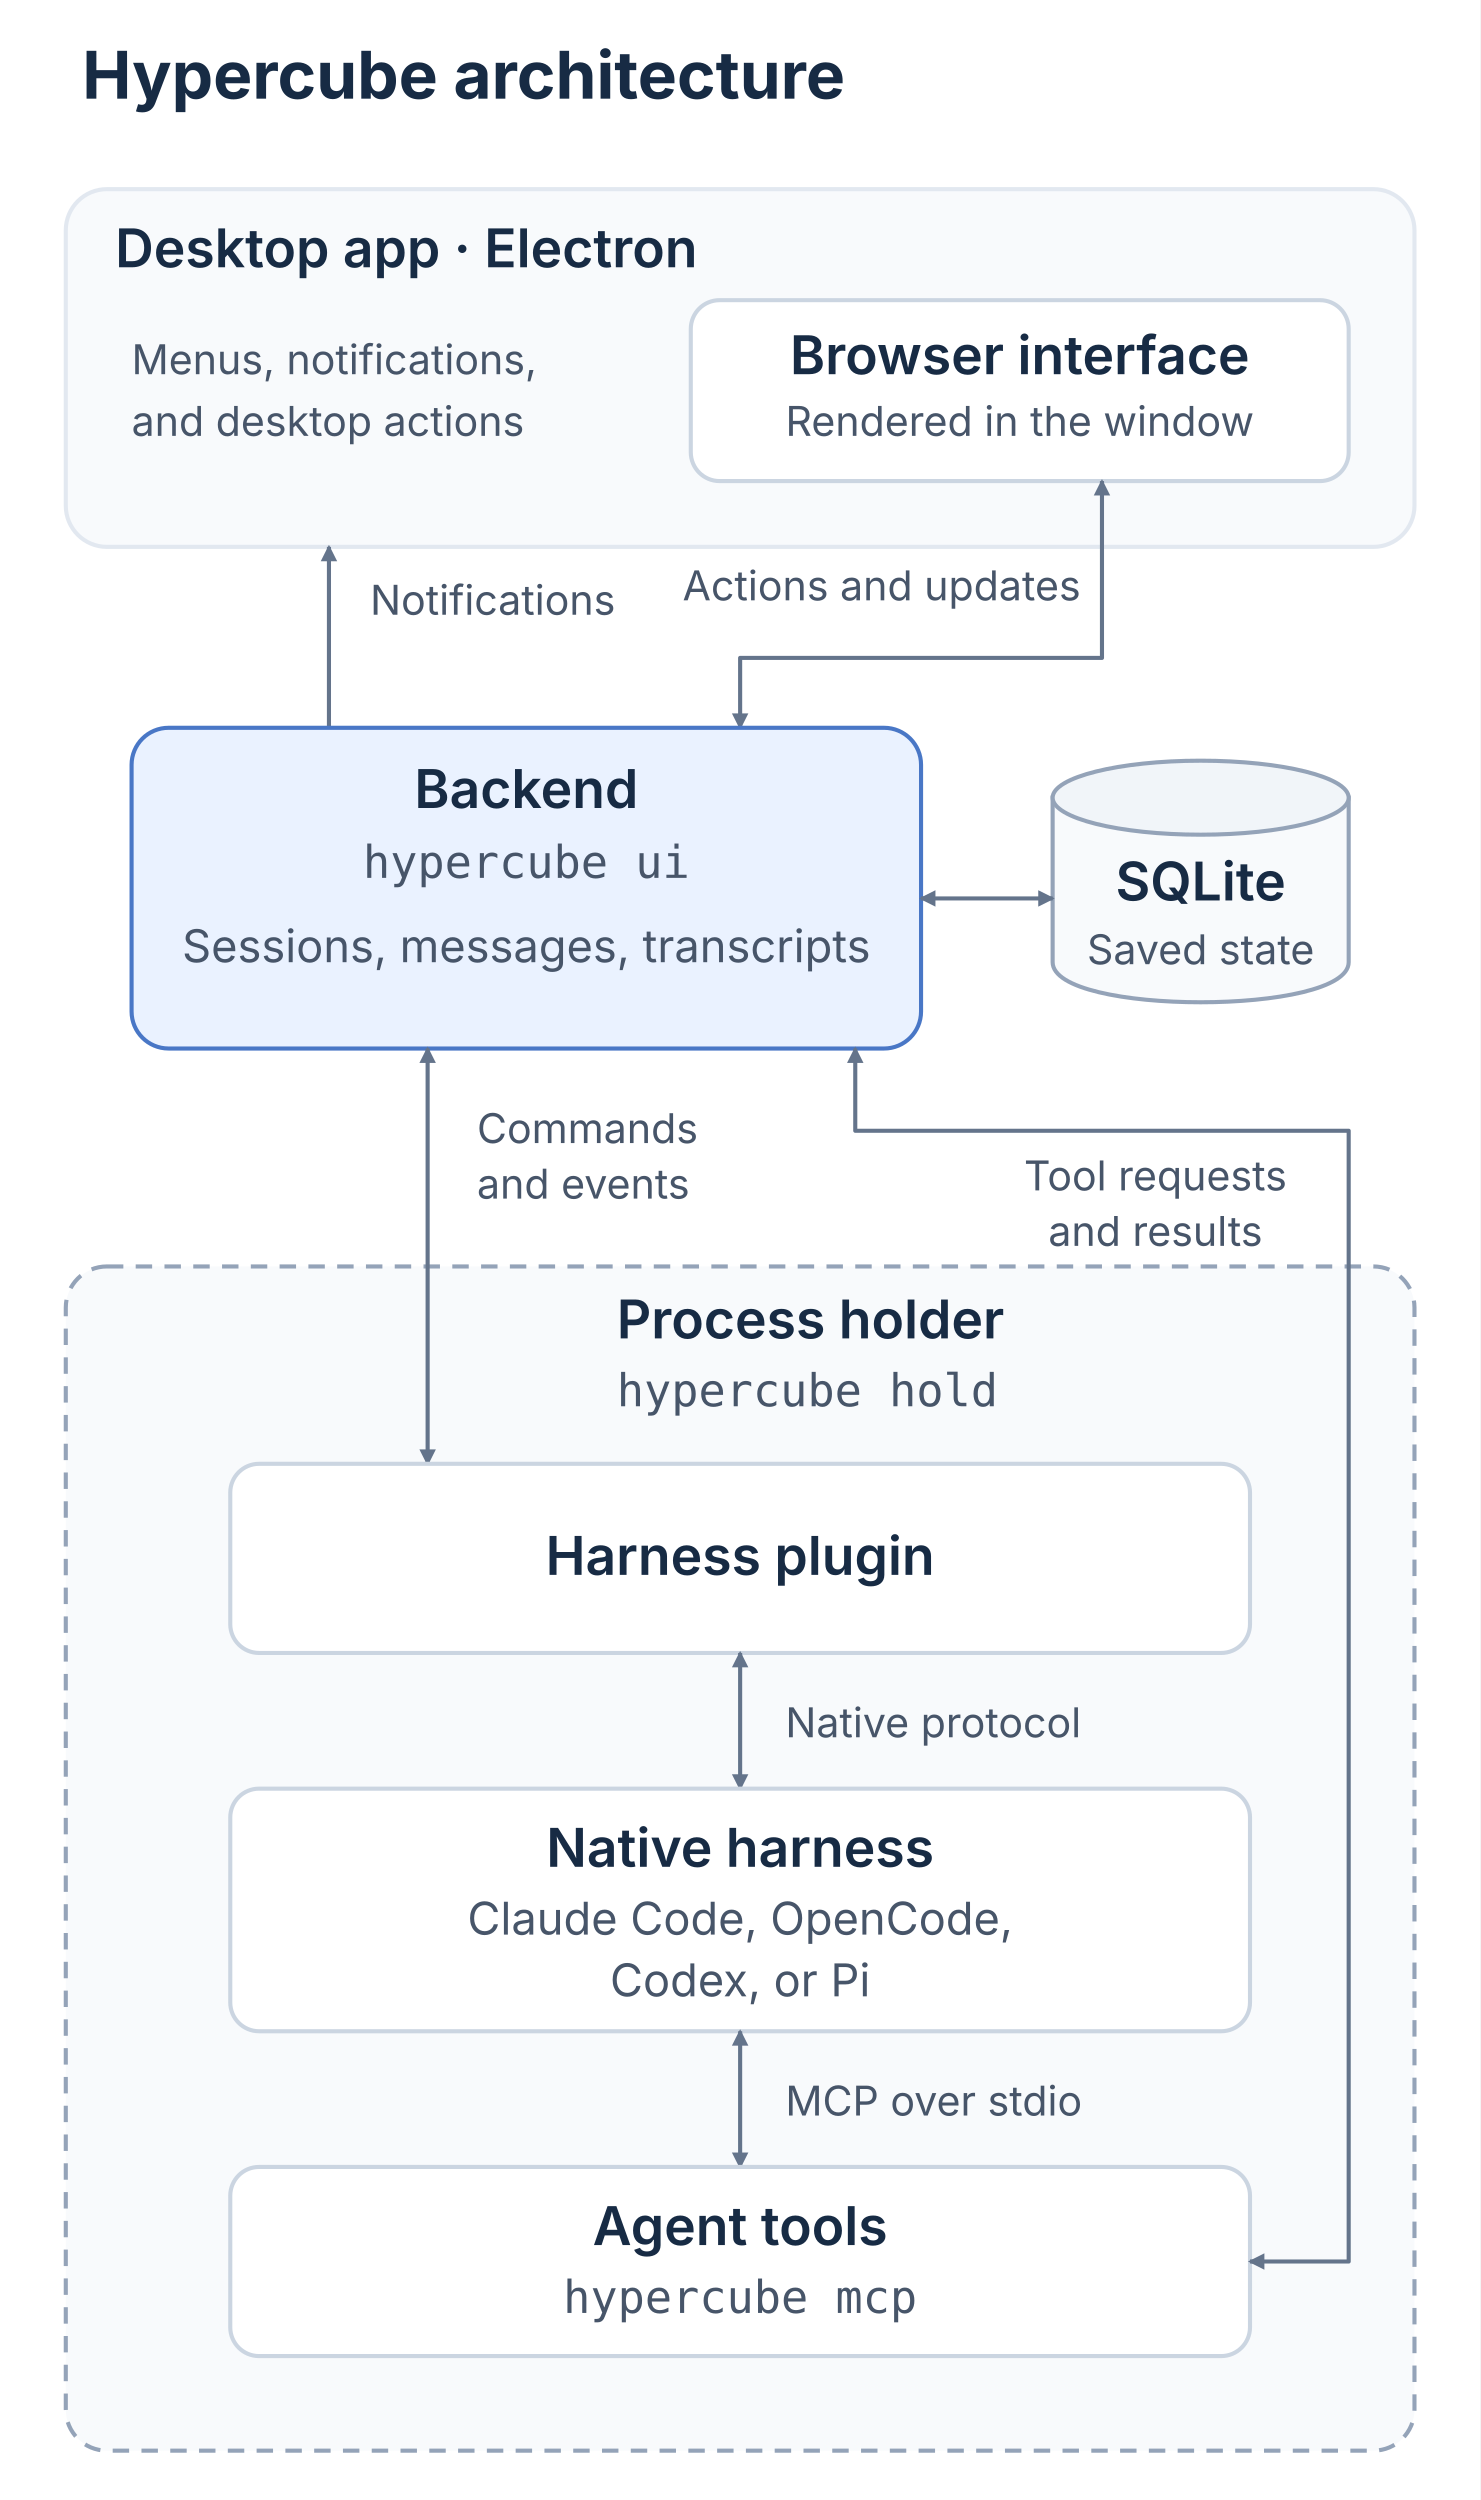
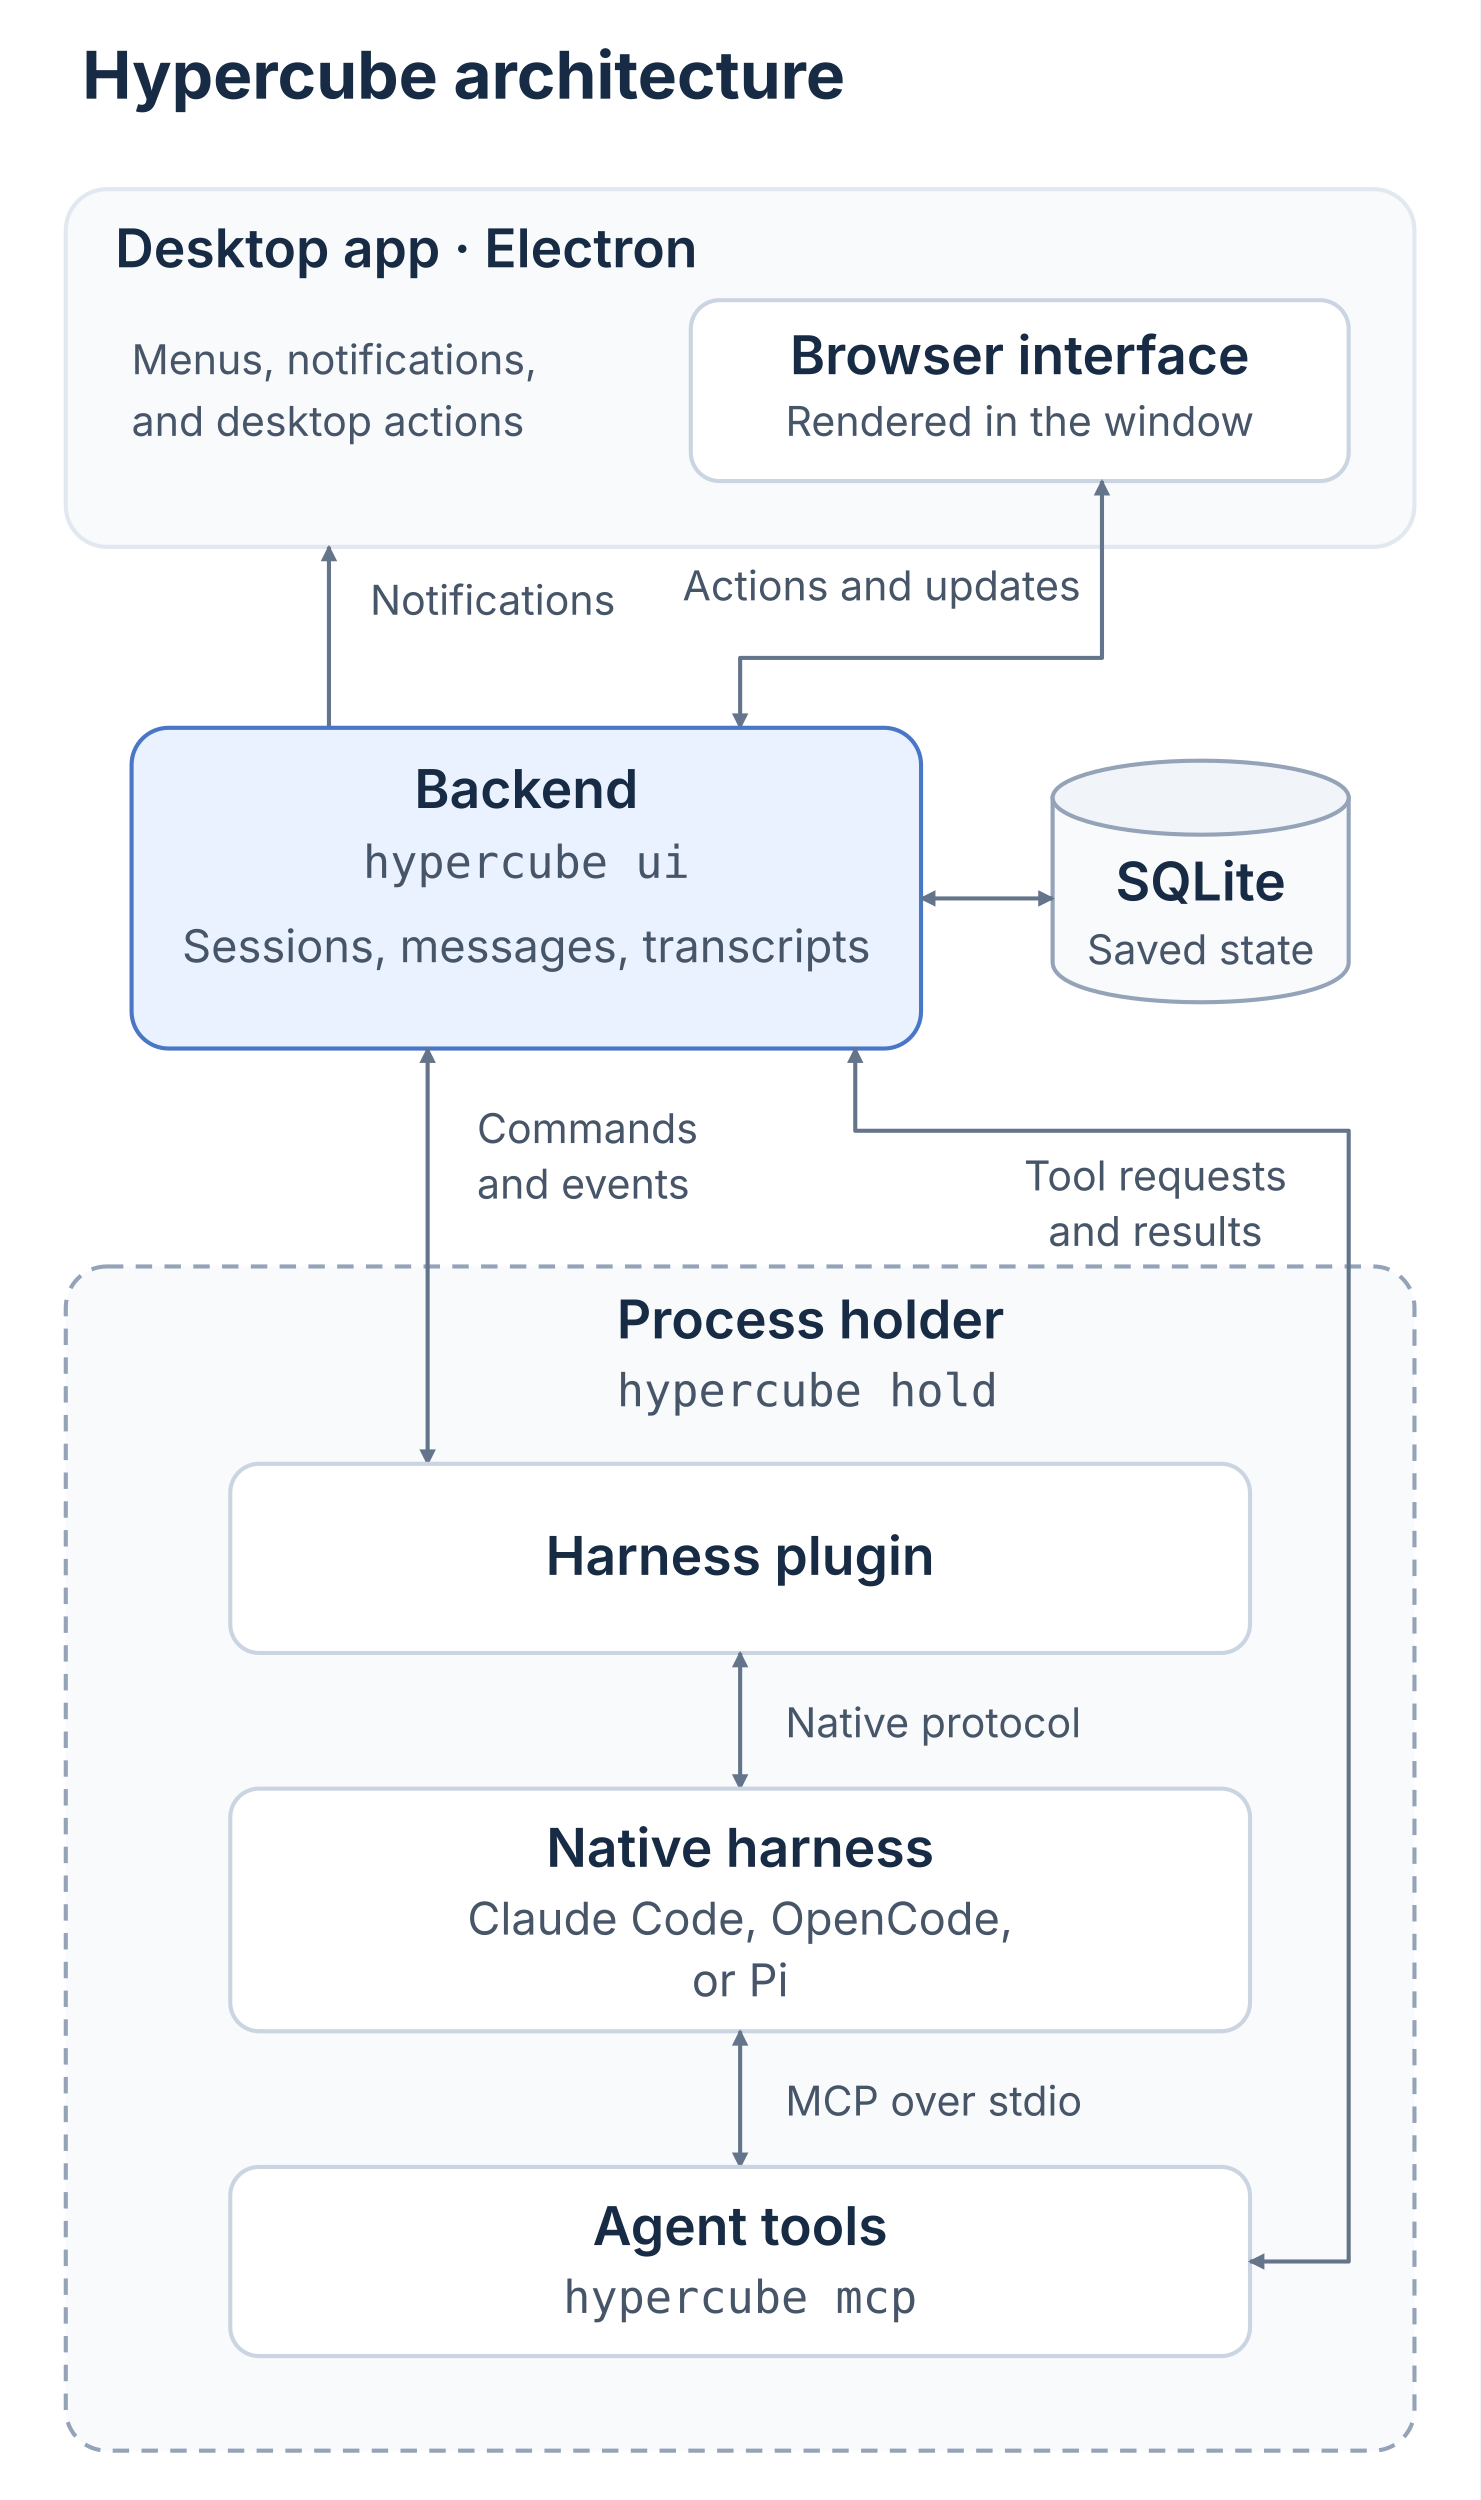
<svg xmlns="http://www.w3.org/2000/svg" width="720" height="1216" viewBox="0 0 720 1216" role="img" aria-labelledby="title description">
  <defs>
    <marker id="arrow" markerWidth="8" markerHeight="8" refX="7" refY="4" orient="auto-start-reverse" markerUnits="userSpaceOnUse">
      <path d="M 0 0 L 8 4 L 0 8 Z" fill="#64748b" />
    </marker>
    <style>
      text { font-family: -apple-system, BlinkMacSystemFont, "Segoe UI", sans-serif; fill: #172b44; }
      .heading { font-size: 26px; font-weight: 600; }
      .body { font-size: 22px; fill: #475569; }
      .label { font-size: 20px; fill: #475569; }
      .command { font-family: "SFMono-Regular", Consolas, monospace; font-size: 22px; fill: #475569; }
      .node { fill: #fff; stroke: #cbd5e1; stroke-width: 2; }
      .edge { fill: none; stroke: #64748b; stroke-width: 2; stroke-linejoin: round; marker-end: url(#arrow); }
      .both { marker-start: url(#arrow); }
    </style>
  </defs>
  <rect width="720" height="1216" fill="#fff" />
  <text x="40" y="48" font-size="32" font-weight="700">Hypercube architecture</text>
  <rect x="32" y="92" width="656" height="174" rx="20" fill="#f8fafc" stroke="#e2e8f0" stroke-width="2" />
  <text x="56" y="130" class="heading">Desktop app · Electron</text>
  <text x="64" y="182" class="label">Menus, notifications,</text>
  <text x="64" y="212" class="label">and desktop actions</text>
  <rect x="336" y="146" width="320" height="88" rx="14" class="node" />
  <text x="496" y="182" text-anchor="middle" class="heading">Browser interface</text>
  <text x="496" y="212" text-anchor="middle" class="label">Rendered in the window</text>
  <path d="M 160 354 V 266" class="edge" />
  <text x="180" y="299" class="label">Notifications</text>
  <path d="M 536 234 V 320 H 360 V 354" class="edge both" />
  <text x="332" y="292" class="label">Actions and updates</text>
  <rect x="64" y="354" width="384" height="156" rx="18" fill="#eaf2ff" stroke="#4977c6" stroke-width="2" />
  <text x="256" y="393" text-anchor="middle" class="heading">Backend</text>
  <text x="256" y="427" text-anchor="middle" class="command">hypercube ui</text>
  <text x="256" y="468" text-anchor="middle" class="body">Sessions, messages, transcripts</text>
  <path d="M 512 388 V 468 C 512 494 656 494 656 468 V 388 Z" fill="#f8fafc" stroke="#94a3b8" stroke-width="2" />
  <ellipse cx="584" cy="388" rx="72" ry="18" fill="#f1f5f9" stroke="#94a3b8" stroke-width="2" />
  <text x="584" y="438" text-anchor="middle" class="heading">SQLite</text>
  <text x="584" y="469" text-anchor="middle" class="label">Saved state</text>
  <path d="M 448 437 H 512" class="edge both" />
  <rect x="32" y="616" width="656" height="576" rx="20" fill="#f8fafc" stroke="#94a3b8" stroke-width="2" stroke-dasharray="8 6" />
  <text x="300" y="651" class="heading">Process holder</text>
  <text x="300" y="684" class="command">hypercube hold</text>
  <path d="M 208 510 V 712" class="edge both" />
  <text x="232" y="556" class="label">Commands</text>
  <text x="232" y="583" class="label">and events</text>
  <rect x="112" y="712" width="496" height="92" rx="14" class="node" />
  <text x="360" y="766" text-anchor="middle" class="heading">Harness plugin</text>
  <path d="M 360 804 V 870" class="edge both" />
  <text x="382" y="845" class="label">Native protocol</text>
  <rect x="112" y="870" width="496" height="118" rx="14" class="node" />
  <text x="360" y="908" text-anchor="middle" class="heading">Native harness</text>
  <text x="360" y="941" text-anchor="middle" class="body">Claude Code, OpenCode,</text>
-   <text x="360" y="971" text-anchor="middle" class="body">Codex, or Pi</text>
+   <text x="360" y="971" text-anchor="middle" class="body">or Pi</text>
  <path d="M 360 988 V 1054" class="edge both" />
  <text x="382" y="1029" class="label">MCP over stdio</text>
  <rect x="112" y="1054" width="496" height="92" rx="14" class="node" />
  <text x="360" y="1092" text-anchor="middle" class="heading">Agent tools</text>
  <text x="360" y="1125" text-anchor="middle" class="command">hypercube mcp</text>
  <path d="M 608 1100 H 656 V 550 H 416 V 510" class="edge both" />
  <text x="562" y="579" text-anchor="middle" class="label">Tool requests</text>
  <text x="562" y="606" text-anchor="middle" class="label">and results</text>
</svg>
